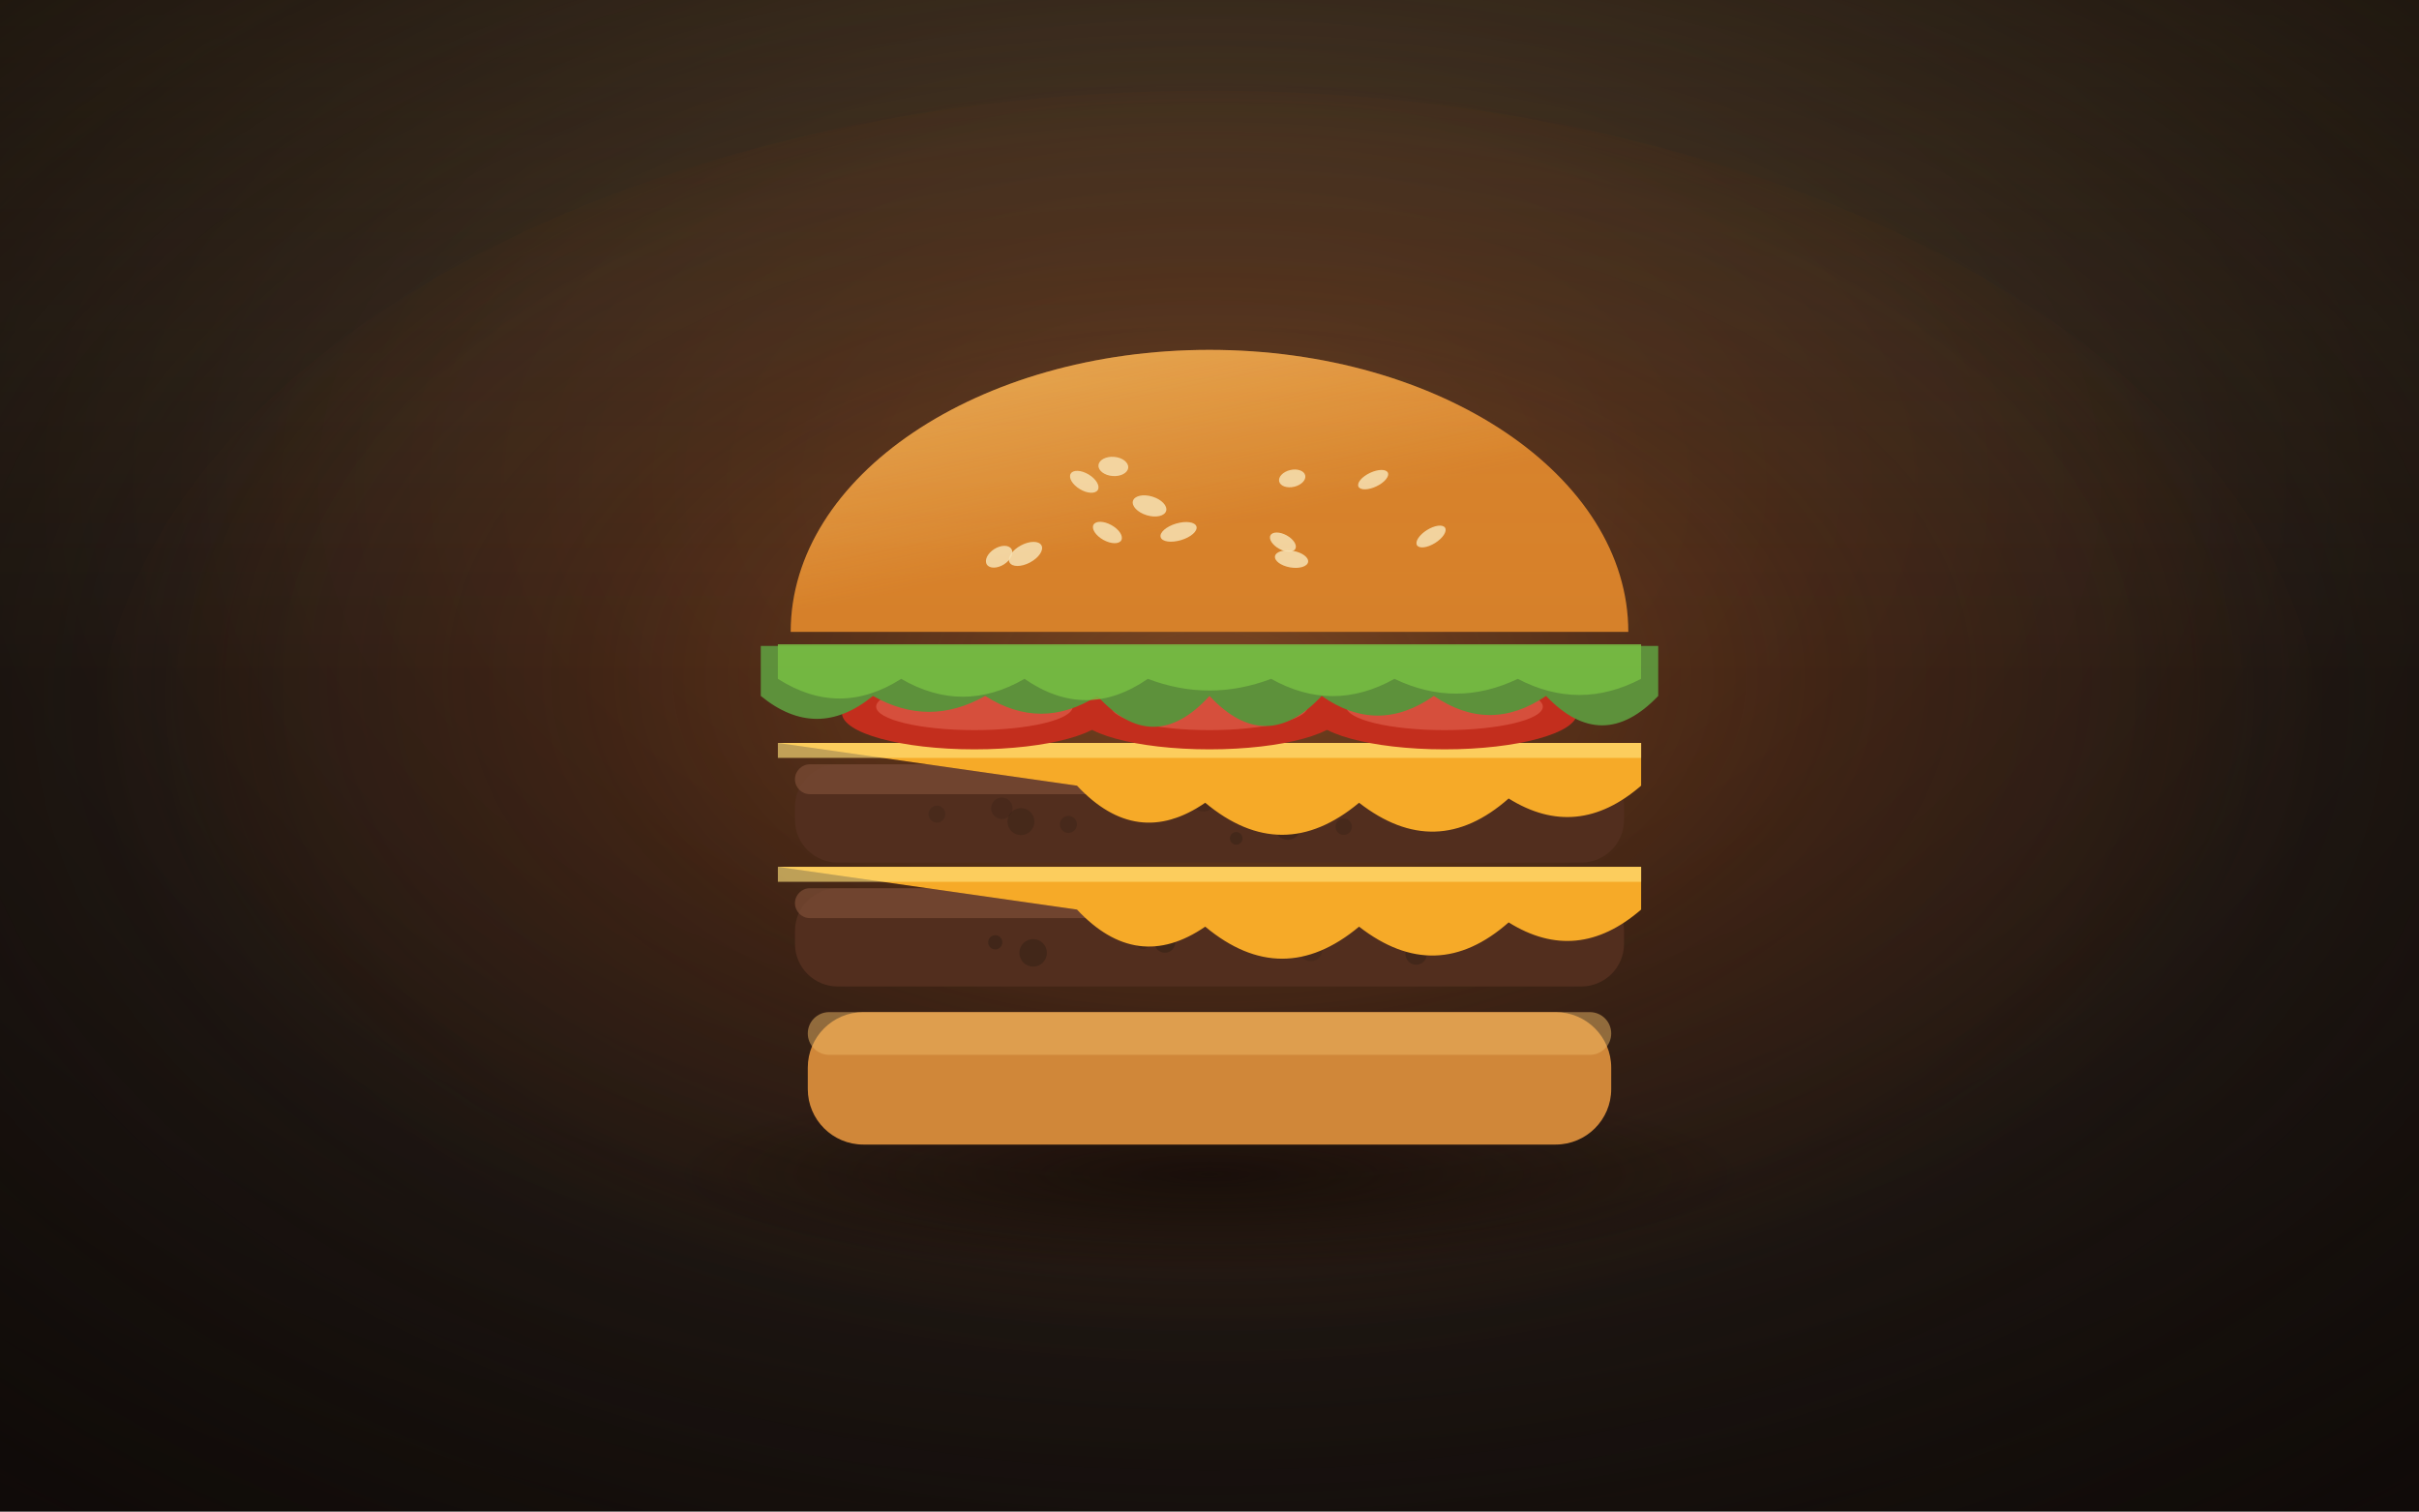
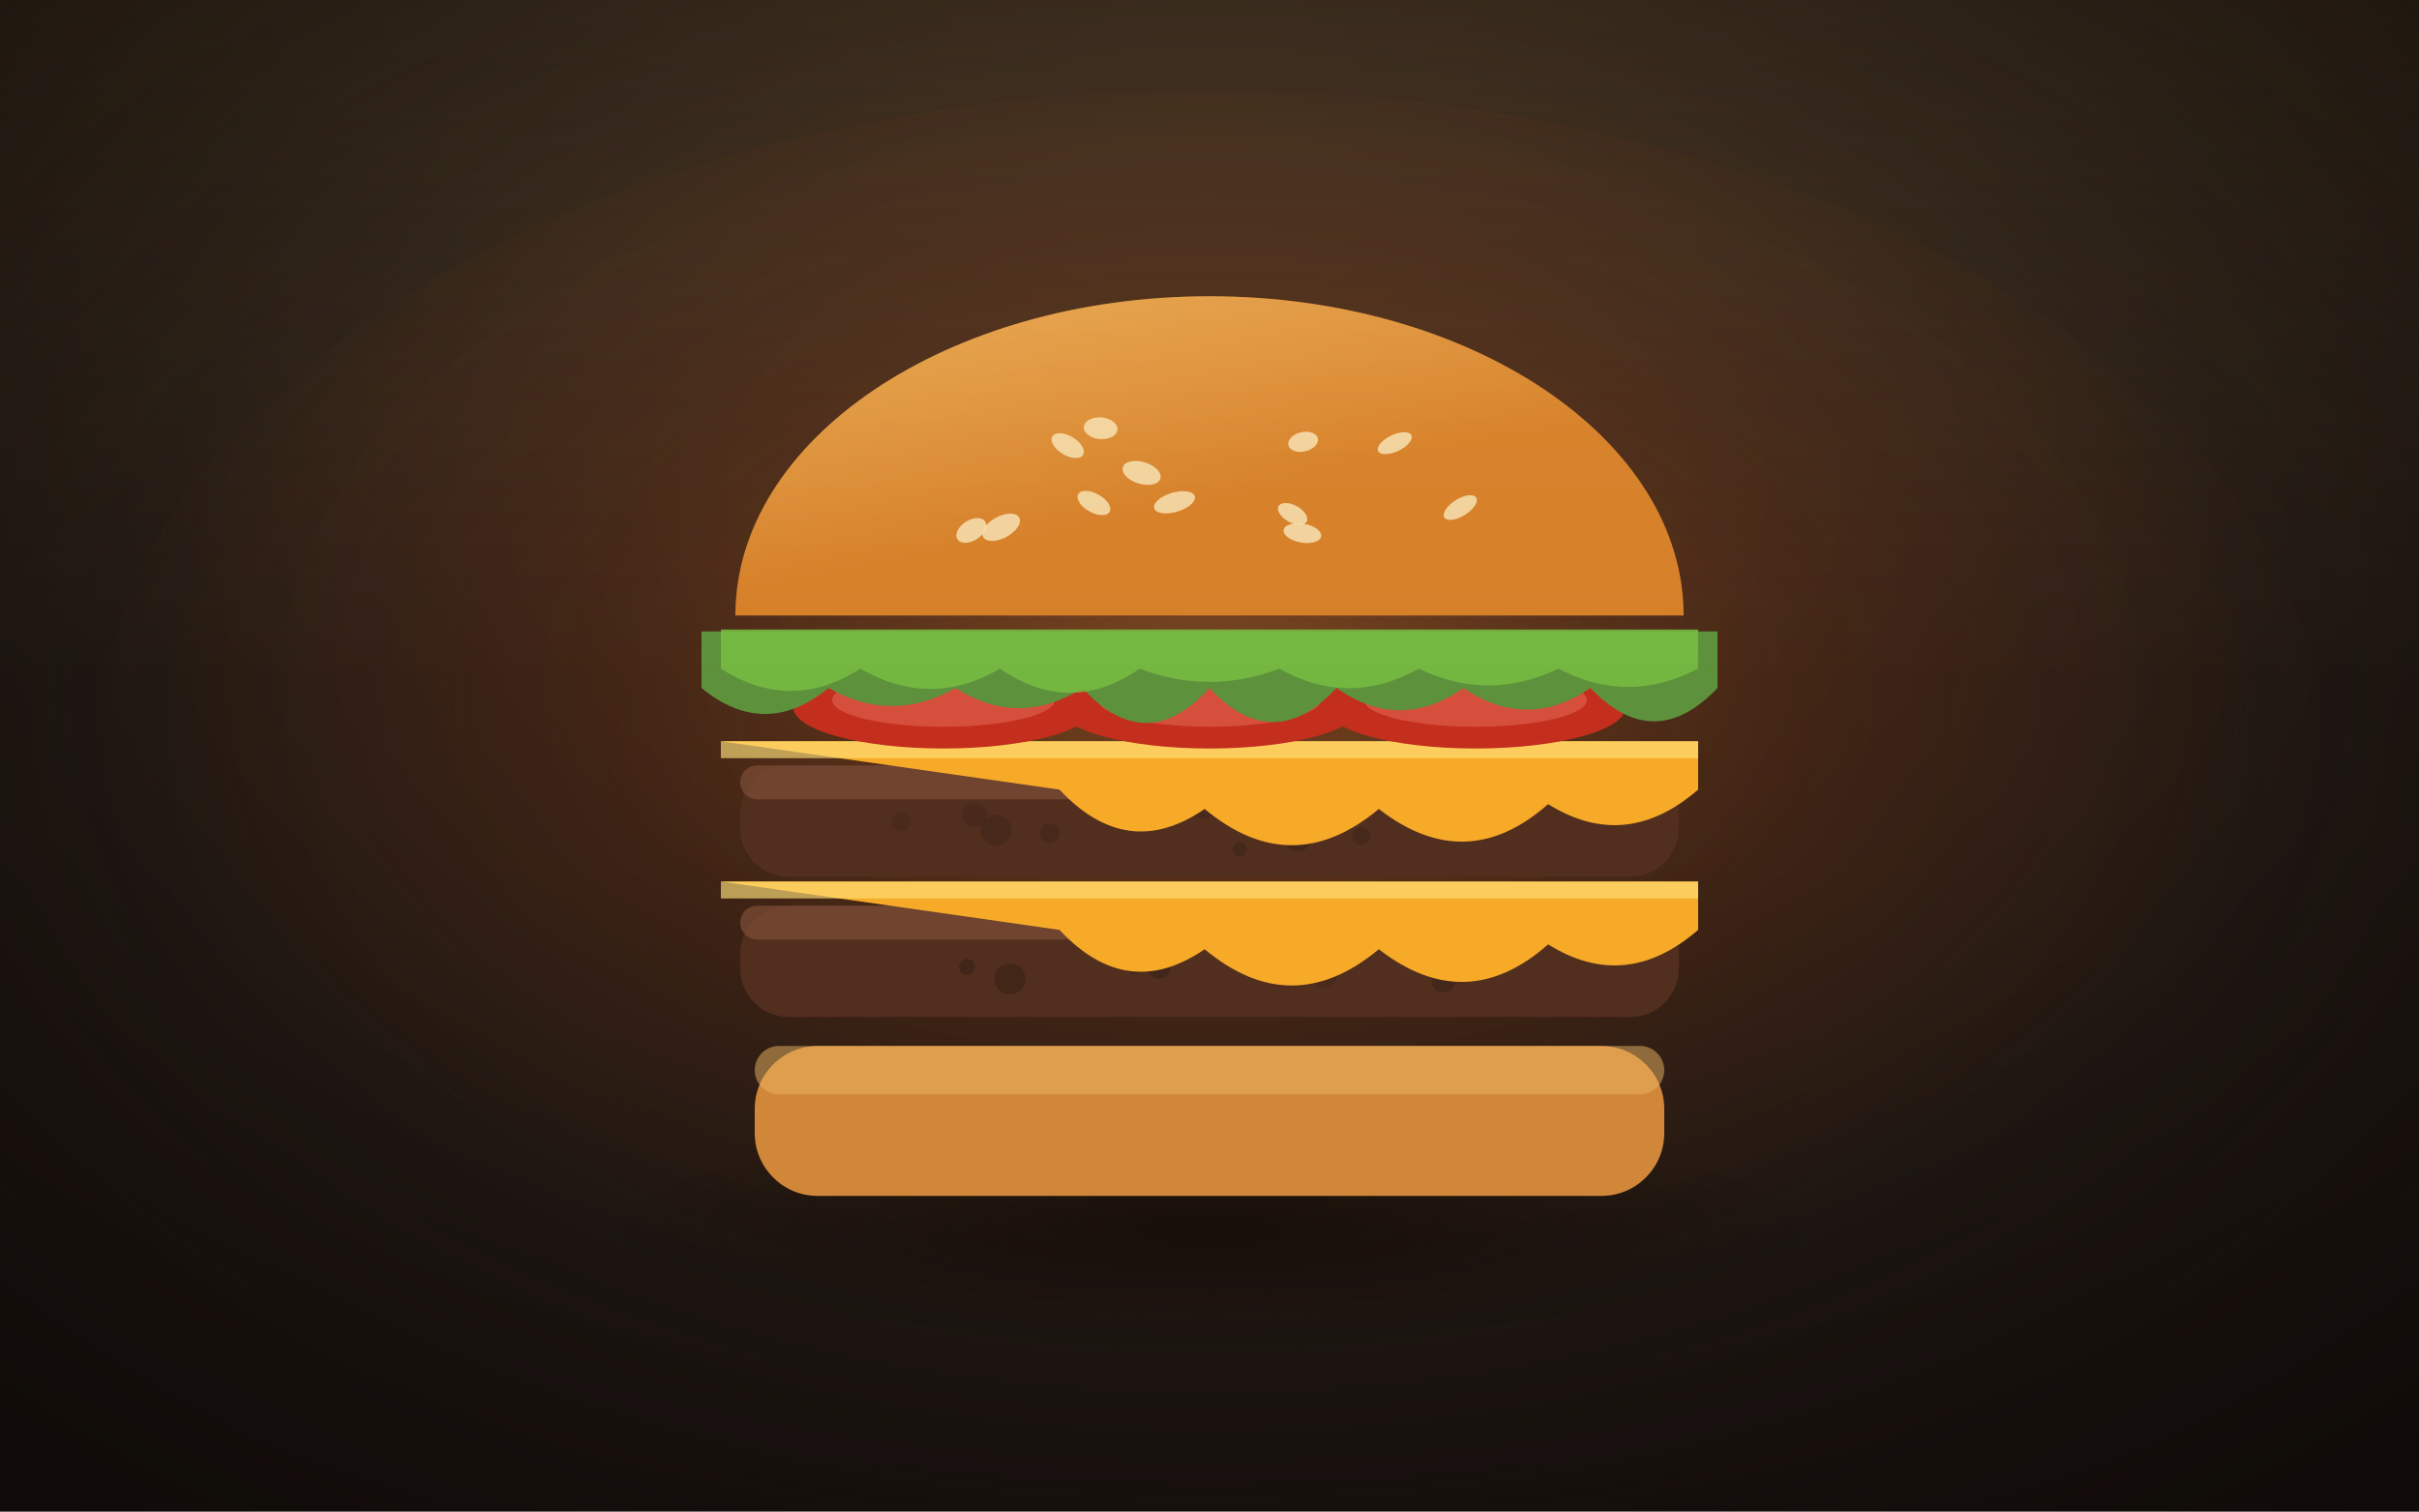
<svg xmlns="http://www.w3.org/2000/svg" viewBox="0 0 1200 750" width="1200" height="750">
  <defs>
    <radialGradient id="ground" cx="50%" cy="32%" r="84%">
      <stop offset="0%" stop-color="hsl(21.98 33% 17%)" />
      <stop offset="58%" stop-color="hsl(21.98 26% 10%)" />
      <stop offset="100%" stop-color="hsl(21.98 22% 6%)" />
    </radialGradient>
    <radialGradient id="keyLight" cx="50%" cy="44%" r="50%">
      <stop offset="0%" stop-color="hsl(26 96% 58% / 0.34)" />
      <stop offset="55%" stop-color="hsl(20 92% 46% / 0.116)" />
      <stop offset="100%" stop-color="hsl(20 90% 40% / 0)" />
    </radialGradient>
    <radialGradient id="dishShadow" cx="50%" cy="50%" r="50%">
      <stop offset="0%" stop-color="hsl(21.98 60% 3% / 0.6)" />
      <stop offset="100%" stop-color="hsl(21.98 60% 3% / 0)" />
    </radialGradient>
    <radialGradient id="vignette" cx="50%" cy="46%" r="72%">
      <stop offset="52%" stop-color="hsl(21.98 40% 4% / 0)" />
      <stop offset="100%" stop-color="hsl(21.98 40% 4% / 0.62)" />
    </radialGradient>
    <linearGradient id="topSheen" x1="0" y1="0" x2="0" y2="1">
      <stop offset="0%" stop-color="hsl(38 100% 72% / 0.11)" />
      <stop offset="45%" stop-color="hsl(38 100% 72% / 0)" />
    </linearGradient>
  </defs>
  <rect width="1200" height="750" fill="url(#ground)" />
  <ellipse cx="600" cy="375" rx="552" ry="330" fill="url(#keyLight)" />
-   <g transform="translate(600 375) scale(1.06)">
+   <g transform="translate(600 375) scale(1.2)">
    <defs>
      <linearGradient id="bunSheen" x1="0.2" y1="0" x2="0.8" y2="1">
        <stop offset="0%" stop-color="hsl(44 100% 78% / 0.7)" />
        <stop offset="60%" stop-color="hsl(44 100% 78% / 0)" />
      </linearGradient>
    </defs>
    <ellipse cx="0" cy="196" rx="250" ry="46" fill="url(#dishShadow)" />
    <path d="M-162 120 h324 a26 26 0 0 1 26 26 v10 a26 26 0 0 1 -26 26 h-324 a26 26 0 0 1 -26 -26 v-10 a26 26 0 0 1 26 -26 z" fill="hsl(31 62% 52%)" />
    <path d="M-178 120 h356 a10 10 0 0 1 10 10 v0 a10 10 0 0 1 -10 10 h-356 a10 10 0 0 1 -10 -10 v0 a10 10 0 0 1 10 -10 z" fill="hsl(36 78% 66% / 0.5)" />
    <path d="M-174 62 h348 a20 20 0 0 1 20 20 v6 a20 20 0 0 1 -20 20 h-348 a20 20 0 0 1 -20 -20 v-6 a20 20 0 0 1 20 -20 z" fill="hsl(18 46% 22%)" />
    <path d="M-187 62 h374 a7 7 0 0 1 7 7 v0 a7 7 0 0 1 -7 7 h-374 a7 7 0 0 1 -7 -7 v0 a7 7 0 0 1 7 -7 z" fill="hsl(20 40% 34% / 0.75)" />
    <circle cx="96.71" cy="92.79" r="5.03" fill="hsl(24 40% 12% / 0.9)" opacity="0.41" />
    <circle cx="47.43" cy="90.82" r="5.35" fill="hsl(24 40% 12% / 0.9)" opacity="0.24" />
    <circle cx="43.36" cy="87.71" r="4.73" fill="hsl(24 40% 12% / 0.9)" opacity="0.38" />
    <circle cx="-100.27" cy="87.33" r="3.32" fill="hsl(24 40% 12% / 0.9)" opacity="0.48" />
    <circle cx="-20.9" cy="87.34" r="4.86" fill="hsl(24 40% 12% / 0.9)" opacity="0.47" />
    <circle cx="-82.53" cy="92.27" r="6.44" fill="hsl(24 40% 12% / 0.9)" opacity="0.43" />
    <circle cx="-31.15" cy="87.1" r="3.39" fill="hsl(24 40% 12% / 0.9)" opacity="0.31" />
    <circle cx="98.15" cy="86.97" r="3.81" fill="hsl(24 40% 12% / 0.9)" opacity="0.48" />
    <circle cx="-36.85" cy="78.67" r="6.49" fill="hsl(24 40% 12% / 0.9)" opacity="0.54" />
    <path d="M-202 52 h404 v20 q-30 26 -62 6 q-34 30 -70 2 q-36 30 -72 0 q-32 22 -60 -8 z" fill="hsl(38 92% 56%)" />
    <path d="M-202 52 h404 v7 h-404 z" fill="hsl(46 100% 74% / 0.65)" />
    <path d="M-174 4 h348 a20 20 0 0 1 20 20 v6 a20 20 0 0 1 -20 20 h-348 a20 20 0 0 1 -20 -20 v-6 a20 20 0 0 1 20 -20 z" fill="hsl(18 46% 22%)" />
    <path d="M-187 4 h374 a7 7 0 0 1 7 7 v0 a7 7 0 0 1 -7 7 h-374 a7 7 0 0 1 -7 -7 v0 a7 7 0 0 1 7 -7 z" fill="hsl(20 40% 34% / 0.75)" />
    <circle cx="-17.97" cy="25.83" r="4.01" fill="hsl(24 40% 12% / 0.9)" opacity="0.51" />
    <circle cx="-66.03" cy="32.14" r="4" fill="hsl(24 40% 12% / 0.9)" opacity="0.29" />
    <circle cx="-97.17" cy="24.6" r="5.03" fill="hsl(24 40% 12% / 0.9)" opacity="0.26" />
    <circle cx="36.6" cy="33.03" r="6.31" fill="hsl(24 40% 12% / 0.9)" opacity="0.41" />
    <circle cx="-88.24" cy="30.83" r="6.3" fill="hsl(24 40% 12% / 0.9)" opacity="0.34" />
    <circle cx="62.81" cy="33.21" r="3.83" fill="hsl(24 40% 12% / 0.9)" opacity="0.31" />
    <circle cx="-127.57" cy="27.32" r="3.96" fill="hsl(24 40% 12% / 0.9)" opacity="0.25" />
    <circle cx="-2.88" cy="20.06" r="6.05" fill="hsl(24 40% 12% / 0.9)" opacity="0.26" />
    <circle cx="12.51" cy="38.67" r="2.95" fill="hsl(24 40% 12% / 0.9)" opacity="0.38" />
    <path d="M-202 -6 h404 v20 q-30 26 -62 6 q-34 30 -70 2 q-36 30 -72 0 q-32 22 -60 -8 z" fill="hsl(38 92% 56%)" />
    <path d="M-202 -6 h404 v7 h-404 z" fill="hsl(46 100% 74% / 0.65)" />
    <g>
      <ellipse cx="-110" cy="-20" rx="62" ry="17" fill="hsl(6 74% 44%)" />
      <ellipse cx="-110" cy="-23" rx="46" ry="11" fill="hsl(8 68% 56%)" opacity="0.8" />
      <ellipse cx="0" cy="-20" rx="62" ry="17" fill="hsl(6 74% 44%)" />
      <ellipse cx="0" cy="-23" rx="46" ry="11" fill="hsl(8 68% 56%)" opacity="0.8" />
      <ellipse cx="110" cy="-20" rx="62" ry="17" fill="hsl(6 74% 44%)" />
      <ellipse cx="110" cy="-23" rx="46" ry="11" fill="hsl(8 68% 56%)" opacity="0.8" />
    </g>
    <path d="M-210 -28q26.25 21.46 52.5 0q26.25 14.89 52.5 0q26.25 16.65 52.5 0q26.25 28.88 52.5 0q26.25 28.14 52.5 0q26.25 18.4 52.5 0q26.25 17.87 52.5 0q26.25 27.53 52.5 0L210 -51.4L-210 -51.4Z" fill="hsl(96 42% 40%)" />
    <path d="M-202 -36q28.86 18.39 57.71 0q28.86 16.74 57.71 0q28.86 19.91 57.71 0q28.86 10.94 57.71 0q28.86 16.15 57.71 0q28.86 13.84 57.71 0q28.86 15.09 57.71 0L202 -52.2L-202 -52.2Z" fill="hsl(94 48% 50%)" opacity="0.85" />
    <path d="M-196 -58 a196 132 0 0 1 392 0 z" fill="hsl(30 68% 50%)" />
    <path d="M-196 -58 a196 132 0 0 1 392 0 z" fill="url(#bunSheen)" opacity="0.55" />
    <ellipse cx="34.36" cy="-100.02" rx="6.63" ry="3.6" fill="#f7e2b4" opacity="0.85" transform="rotate(28.67 34.36 -100.02)" />
    <ellipse cx="-86.11" cy="-94.48" rx="8.47" ry="4.52" fill="#f7e2b4" opacity="0.85" transform="rotate(-28.08 -86.11 -94.48)" />
    <ellipse cx="76.59" cy="-129.25" rx="7.62" ry="3.49" fill="#f7e2b4" opacity="0.85" transform="rotate(-25.38 76.59 -129.25)" />
    <ellipse cx="-45" cy="-135.43" rx="6.98" ry="4.5" fill="#f7e2b4" opacity="0.85" transform="rotate(4.57 -45 -135.43)" />
    <ellipse cx="-58.61" cy="-128.24" rx="7.4" ry="4" fill="#f7e2b4" opacity="0.85" transform="rotate(31.05 -58.61 -128.24)" />
    <ellipse cx="38.4" cy="-92.05" rx="7.86" ry="3.93" fill="#f7e2b4" opacity="0.85" transform="rotate(9.93 38.4 -92.05)" />
    <ellipse cx="-14.48" cy="-104.81" rx="8.74" ry="4.04" fill="#f7e2b4" opacity="0.85" transform="rotate(-16.6 -14.48 -104.81)" />
    <ellipse cx="103.68" cy="-102.63" rx="7.74" ry="3.58" fill="#f7e2b4" opacity="0.85" transform="rotate(-31.98 103.68 -102.63)" />
    <ellipse cx="-28.06" cy="-116.95" rx="8.11" ry="4.55" fill="#f7e2b4" opacity="0.85" transform="rotate(16.94 -28.06 -116.95)" />
    <ellipse cx="-98.46" cy="-93.17" rx="6.8" ry="4.24" fill="#f7e2b4" opacity="0.85" transform="rotate(-32.31 -98.46 -93.17)" />
    <ellipse cx="38.7" cy="-129.83" rx="6.26" ry="4.02" fill="#f7e2b4" opacity="0.85" transform="rotate(-13.21 38.7 -129.83)" />
    <ellipse cx="-47.78" cy="-104.51" rx="7.45" ry="3.94" fill="#f7e2b4" opacity="0.85" transform="rotate(29.23 -47.78 -104.51)" />
  </g>
  <rect width="1200" height="750" fill="url(#topSheen)" />
  <rect width="1200" height="750" fill="url(#vignette)" />
</svg>
